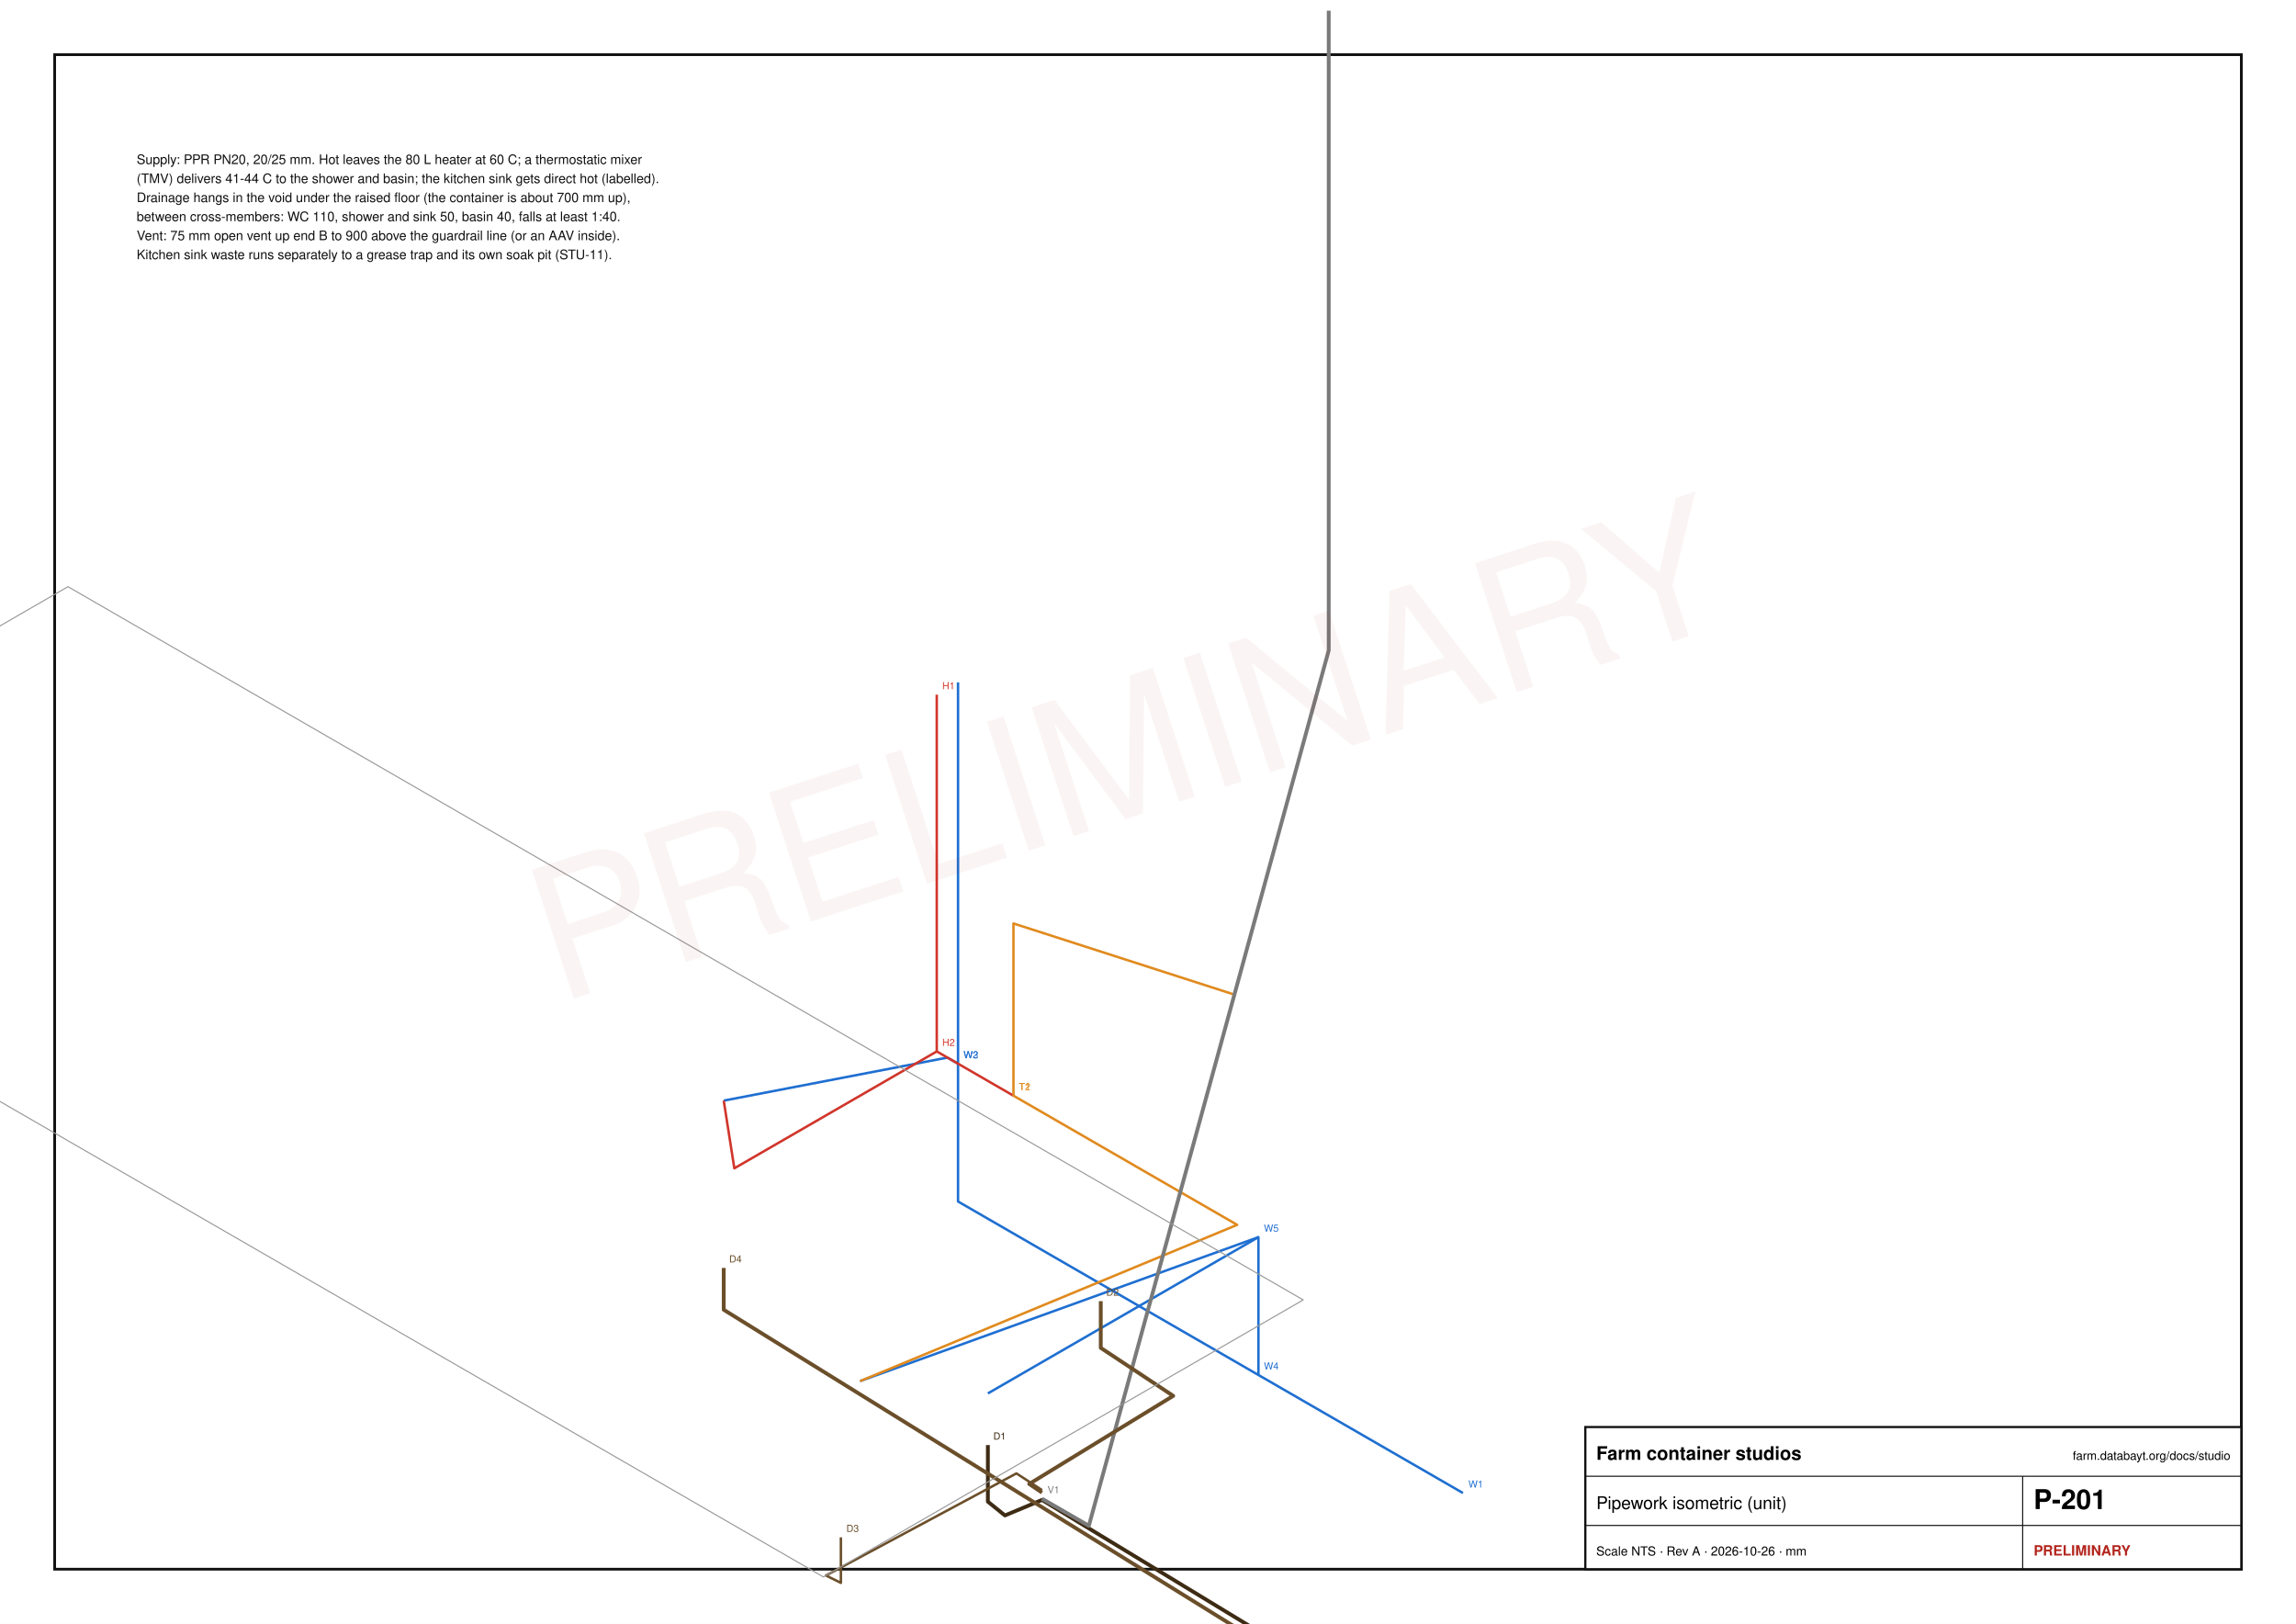
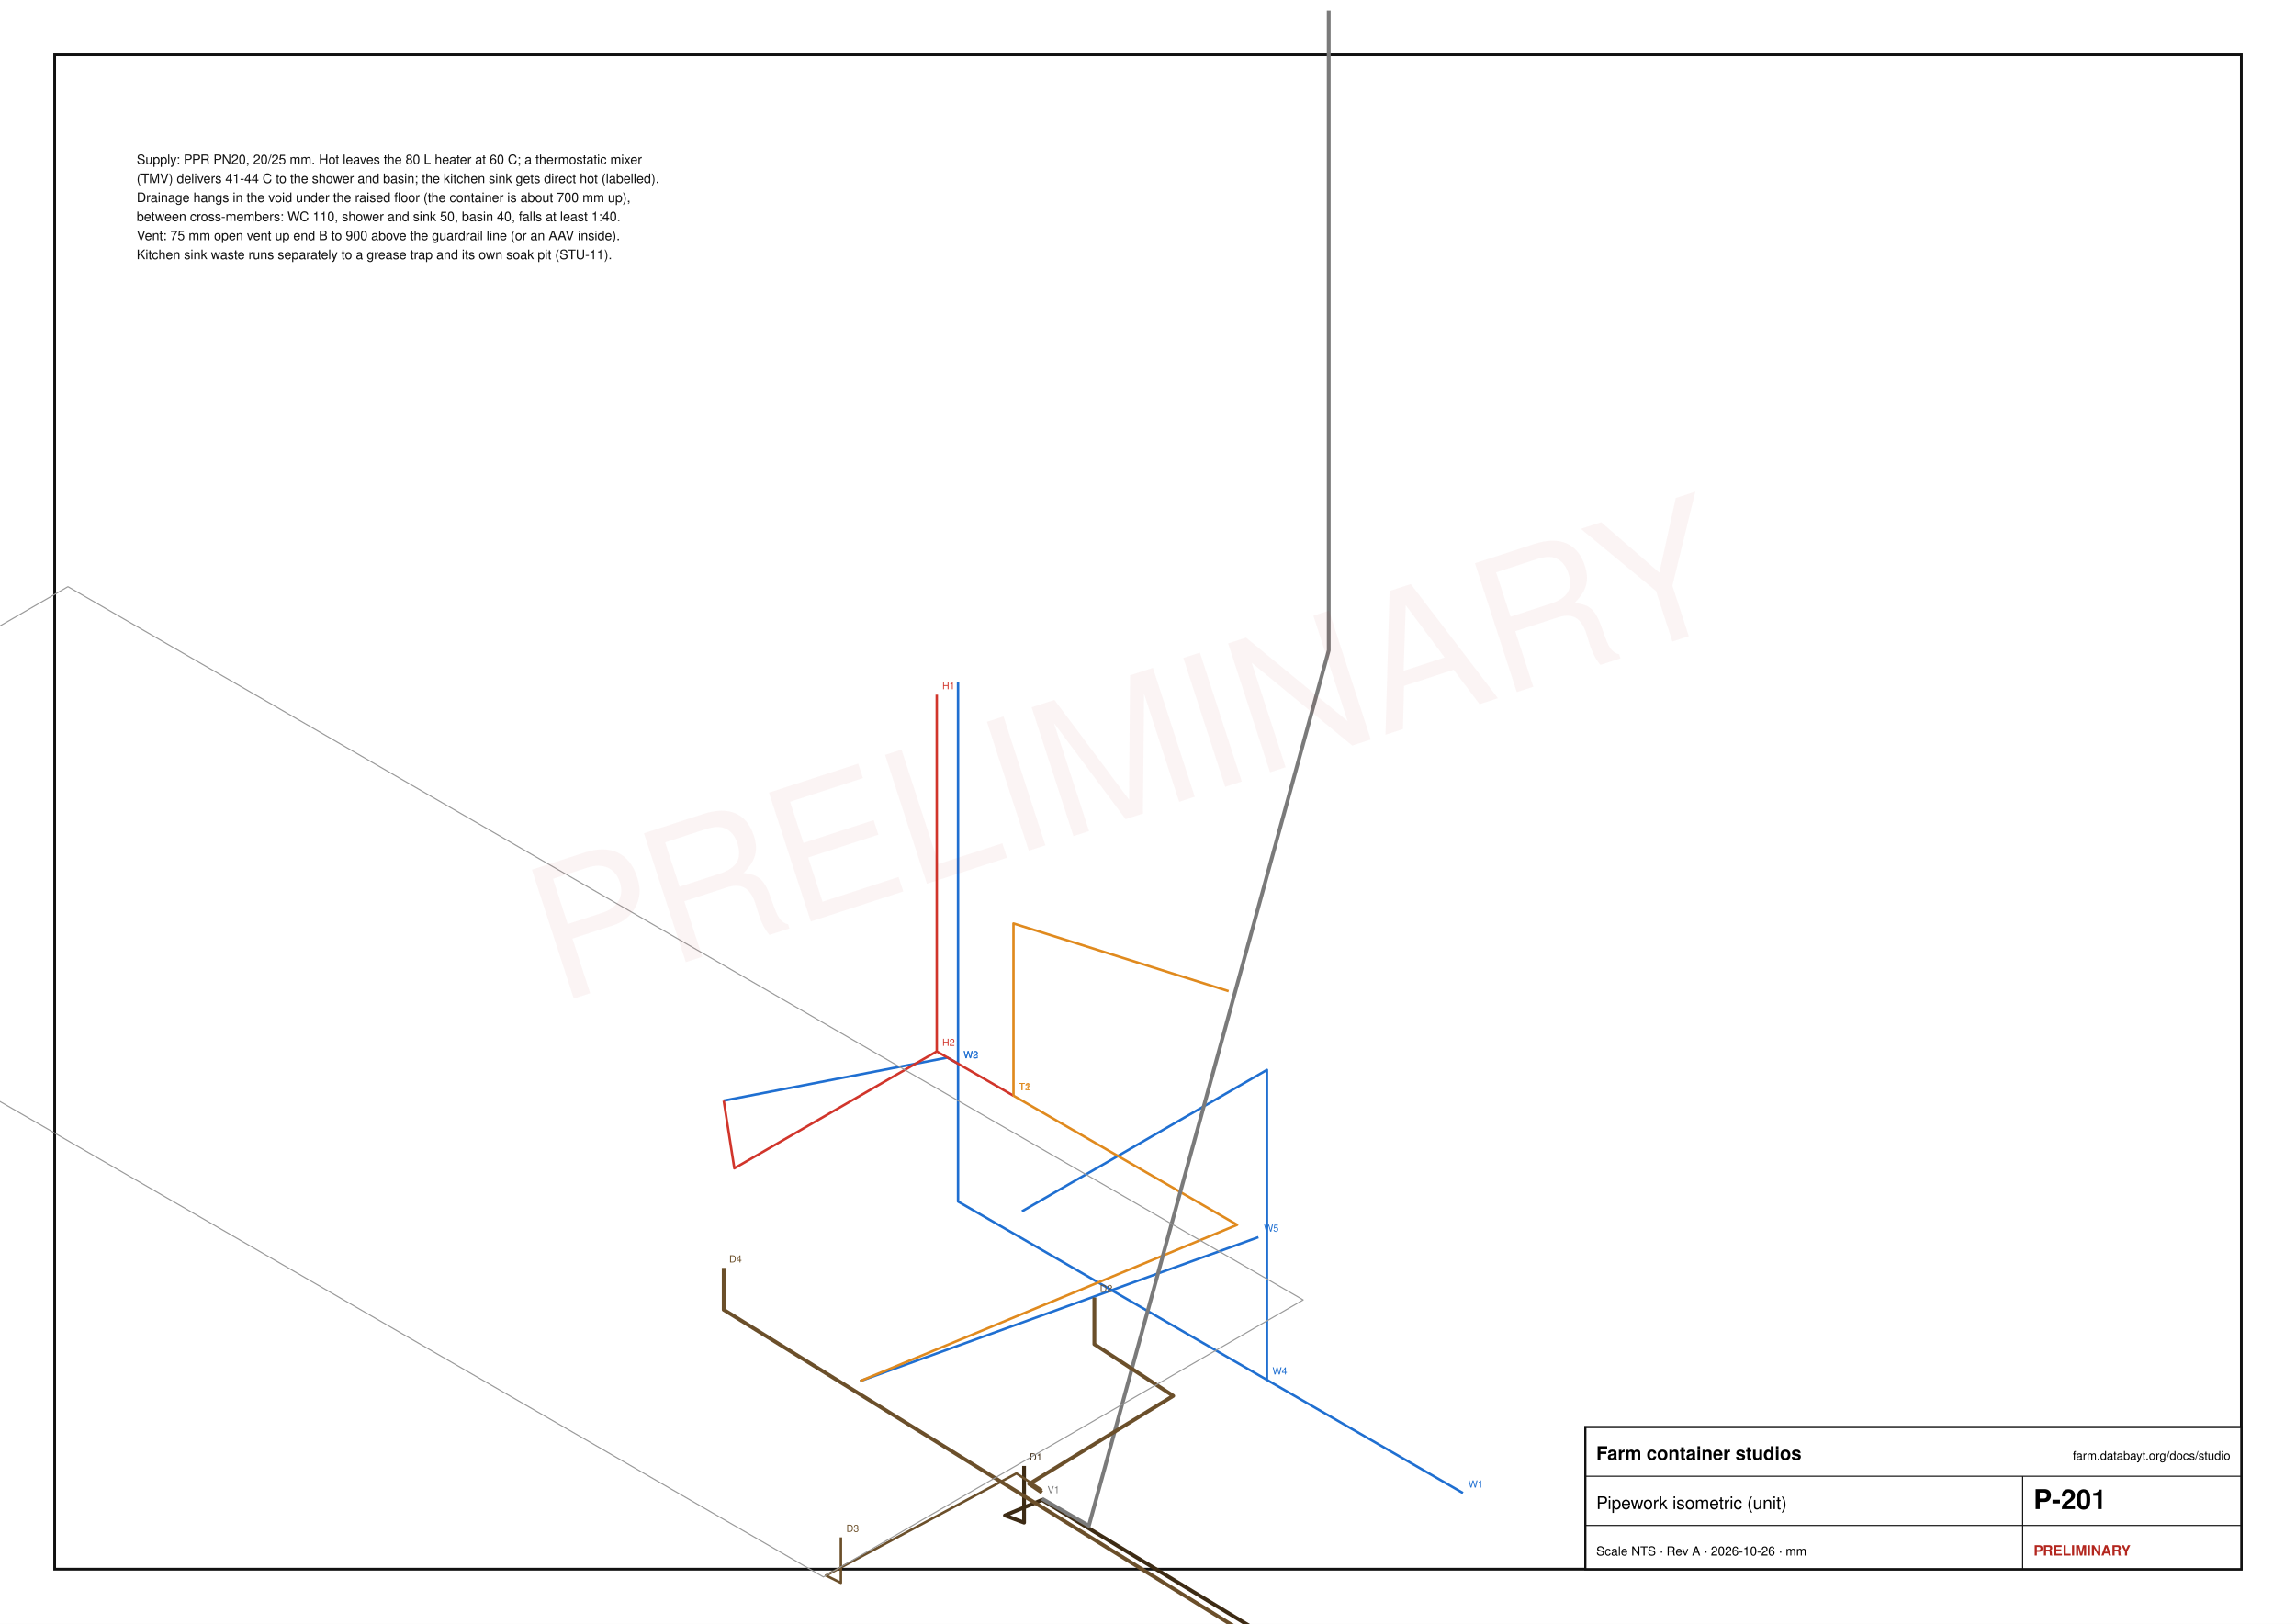
<svg xmlns="http://www.w3.org/2000/svg" width="420mm" height="297mm" viewBox="0 0 420 297" font-family="Helvetica, Arial, sans-serif">
  <rect x="0" y="0" width="420" height="297" fill="#fff" />
  <rect x="10" y="10" width="400" height="277" fill="none" stroke="#111" stroke-width="0.5" />
  <polyline points="267.61,273.07 230.2,251.48 175.25,219.75 175.25,194.55" fill="none" stroke="#1f6fd1" stroke-width="0.45" stroke-linejoin="round" />
  <text x="268.61" y="272.07" font-size="1.8" text-anchor="start" font-weight="normal" fill="#1f6fd1">W1</text>
  <polyline points="175.25,194.55 175.25,124.8" fill="none" stroke="#1f6fd1" stroke-width="0.45" stroke-linejoin="round" />
  <text x="176.25" y="193.55" font-size="1.8" text-anchor="start" font-weight="normal" fill="#1f6fd1">W2</text>
  <polyline points="175.25,194.55 173.3,193.43 132.39,201.3" fill="none" stroke="#1f6fd1" stroke-width="0.45" stroke-linejoin="round" />
  <text x="176.25" y="193.55" font-size="1.8" text-anchor="start" font-weight="normal" fill="#1f6fd1">W3</text>
-   <polyline points="230.2,251.48 230.2,226.27 180.71,254.85" fill="none" stroke="#1f6fd1" stroke-width="0.45" stroke-linejoin="round" />
-   <text x="231.2" y="250.48" font-size="1.8" text-anchor="start" font-weight="normal" fill="#1f6fd1">W4</text>
+   <polyline points="231.76,252.38 231.76,195.68 186.94,221.55" fill="none" stroke="#1f6fd1" stroke-width="0.45" stroke-linejoin="round" />
+   <text x="232.76" y="251.38" font-size="1.8" text-anchor="start" font-weight="normal" fill="#1f6fd1">W4</text>
  <polyline points="230.2,226.27 157.33,252.6" fill="none" stroke="#1f6fd1" stroke-width="0.45" stroke-linejoin="round" />
  <text x="231.2" y="225.27" font-size="1.8" text-anchor="start" font-weight="normal" fill="#1f6fd1">W5</text>
  <polyline points="171.36,127.05 171.36,192.3 185.39,200.4" fill="none" stroke="#d1352b" stroke-width="0.45" stroke-linejoin="round" />
  <text x="172.36" y="126.05" font-size="1.8" text-anchor="start" font-weight="normal" fill="#d1352b">H1</text>
  <polyline points="171.36,192.3 134.33,213.68 132.39,201.3" fill="none" stroke="#d1352b" stroke-width="0.45" stroke-linejoin="round" />
  <text x="172.36" y="191.3" font-size="1.8" text-anchor="start" font-weight="normal" fill="#d1352b">H2</text>
-   <polyline points="180.71,264.3 180.71,274.65 183.83,277.17 190.61,274.33 229.58,298" fill="none" stroke="#3d2b14" stroke-width="0.7" stroke-linejoin="round" />
-   <text x="181.71" y="263.3" font-size="1.8" text-anchor="start" font-weight="normal" fill="#3d2b14">D1</text>
-   <polyline points="185.39,200.4 185.39,168.9 225.92,181.95" fill="none" stroke="#e08a1e" stroke-width="0.45" stroke-linejoin="round" />
+   <polyline points="187.33,268.12 187.33,278.48 183.83,277.17 190.61,274.33 229.58,298" fill="none" stroke="#3d2b14" stroke-width="0.7" stroke-linejoin="round" />
+   <text x="188.33" y="267.12" font-size="1.8" text-anchor="start" font-weight="normal" fill="#3d2b14">D1</text>
+   <polyline points="185.39,200.4 185.39,168.9 224.75,181.28" fill="none" stroke="#e08a1e" stroke-width="0.45" stroke-linejoin="round" />
  <text x="186.39" y="199.4" font-size="1.8" text-anchor="start" font-weight="normal" fill="#e08a1e">T1</text>
  <polyline points="185.39,200.4 226.31,224.02 157.33,252.6" fill="none" stroke="#e08a1e" stroke-width="0.45" stroke-linejoin="round" />
  <text x="186.39" y="199.4" font-size="1.8" text-anchor="start" font-weight="normal" fill="#e08a1e">T2</text>
  <polyline points="190.61,274.11 199.18,279.06 243.06,118.95 243.06,1.95" fill="none" stroke="#7a7a7a" stroke-width="0.7" stroke-linejoin="round" />
  <text x="191.61" y="273.11" font-size="1.8" text-anchor="start" font-weight="normal" fill="#7a7a7a">V1</text>
-   <polyline points="201.36,237.98 201.36,246.52 214.61,255.3 188.27,271.41 190.61,272.99" fill="none" stroke="#6b4f2a" stroke-width="0.7" stroke-linejoin="round" />
-   <text x="202.36" y="236.98" font-size="1.8" text-anchor="start" font-weight="normal" fill="#6b4f2a">D2</text>
+   <polyline points="200.19,237.3 200.19,245.85 214.61,255.3 188.27,271.41 190.61,272.99" fill="none" stroke="#6b4f2a" stroke-width="0.7" stroke-linejoin="round" />
+   <text x="201.19" y="236.3" font-size="1.8" text-anchor="start" font-weight="normal" fill="#6b4f2a">D2</text>
  <polyline points="153.82,281.18 153.82,289.5 151.09,288.15 185.93,269.48 190.61,272.53" fill="none" stroke="#6b4f2a" stroke-width="0.45" stroke-linejoin="round" />
  <text x="154.82" y="280.18" font-size="1.8" text-anchor="start" font-weight="normal" fill="#6b4f2a">D3</text>
  <polyline points="132.39,231.9 132.39,239.55 226.7,298.05" fill="none" stroke="#6b4f2a" stroke-width="0.7" stroke-linejoin="round" />
  <text x="133.39" y="230.9" font-size="1.8" text-anchor="start" font-weight="normal" fill="#6b4f2a">D4</text>
  <polygon points="12.43,107.3 238.39,237.75 150.62,288.42 -75.33,157.97" fill="none" stroke="#999" stroke-width="0.2" stroke-linejoin="round" />
  <text x="25" y="30" font-size="2.4" text-anchor="start" font-weight="normal" fill="#111">Supply: PPR PN20, 20/25 mm. Hot leaves the 80 L heater at 60 C; a thermostatic mixer</text>
  <text x="25" y="33.48" font-size="2.4" text-anchor="start" font-weight="normal" fill="#111">(TMV) delivers 41-44 C to the shower and basin; the kitchen sink gets direct hot (labelled).</text>
  <text x="25" y="36.96" font-size="2.4" text-anchor="start" font-weight="normal" fill="#111">Drainage hangs in the void under the raised floor (the container is about 700 mm up),</text>
  <text x="25" y="40.44" font-size="2.4" text-anchor="start" font-weight="normal" fill="#111">between cross-members: WC 110, shower and sink 50, basin 40, falls at least 1:40.</text>
  <text x="25" y="43.92" font-size="2.4" text-anchor="start" font-weight="normal" fill="#111">Vent: 75 mm open vent up end B to 900 above the guardrail line (or an AAV inside).</text>
  <text x="25" y="47.4" font-size="2.4" text-anchor="start" font-weight="normal" fill="#111">Kitchen sink waste runs separately to a grease trap and its own soak pit (STU-11).</text>
  <rect x="290" y="261" width="120" height="26" fill="#fff" stroke="#111" stroke-width="0.4" />
  <line x1="290" y1="270" x2="410" y2="270" stroke="#111" stroke-width="0.2" />
  <line x1="290" y1="279" x2="410" y2="279" stroke="#111" stroke-width="0.2" />
  <line x1="370" y1="270" x2="370" y2="287" stroke="#111" stroke-width="0.2" />
  <text x="292" y="267" font-size="3.4" font-weight="bold">Farm container studios</text>
  <text x="408" y="267" font-size="2.2" text-anchor="end">farm.databayt.org/docs/studio</text>
  <text x="292" y="276" font-size="3.2">Pipework isometric (unit)</text>
  <text x="372" y="276" font-size="5" font-weight="bold">P-201</text>
  <text x="292" y="284.5" font-size="2.3">Scale NTS · Rev A · 2026-10-26 · mm</text>
  <text x="372" y="284.5" font-size="2.6" font-weight="bold" fill="#b3261e">PRELIMINARY</text>
  <text x="210.0" y="148.5" font-size="34" fill="#b3261e" fill-opacity="0.05" text-anchor="middle" transform="rotate(-18 210.0 148.5)">PRELIMINARY</text>
</svg>
